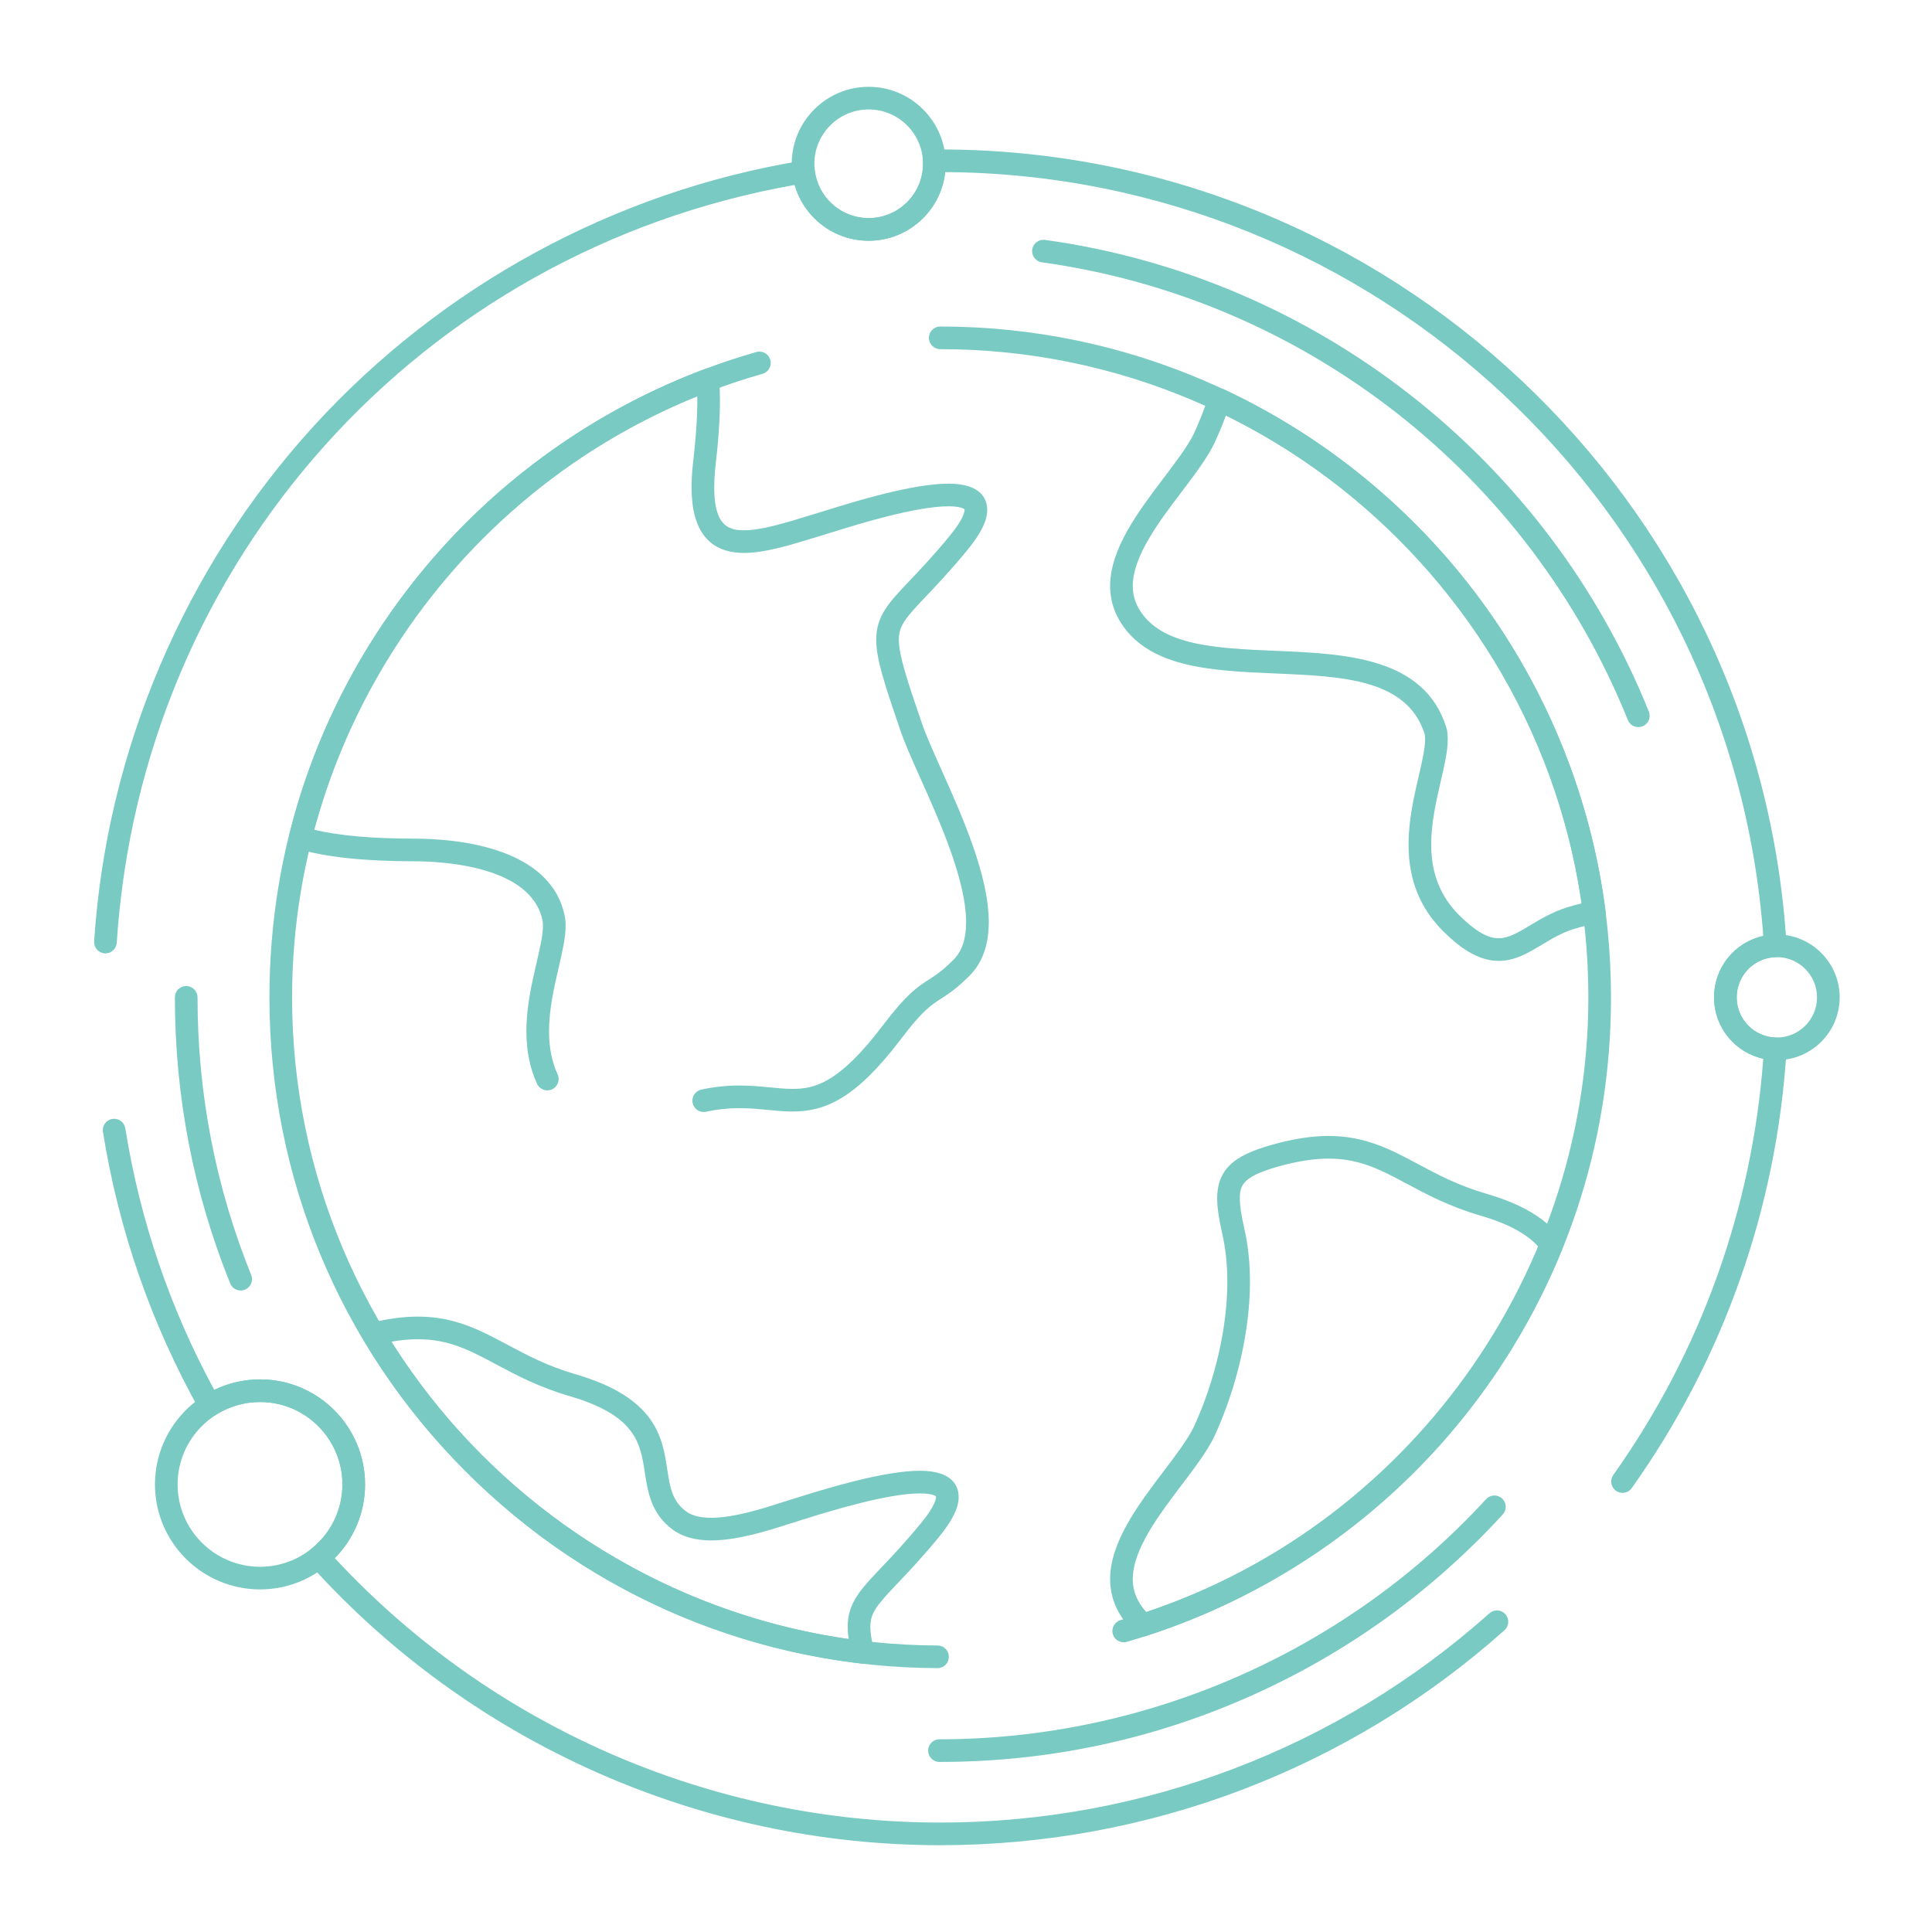
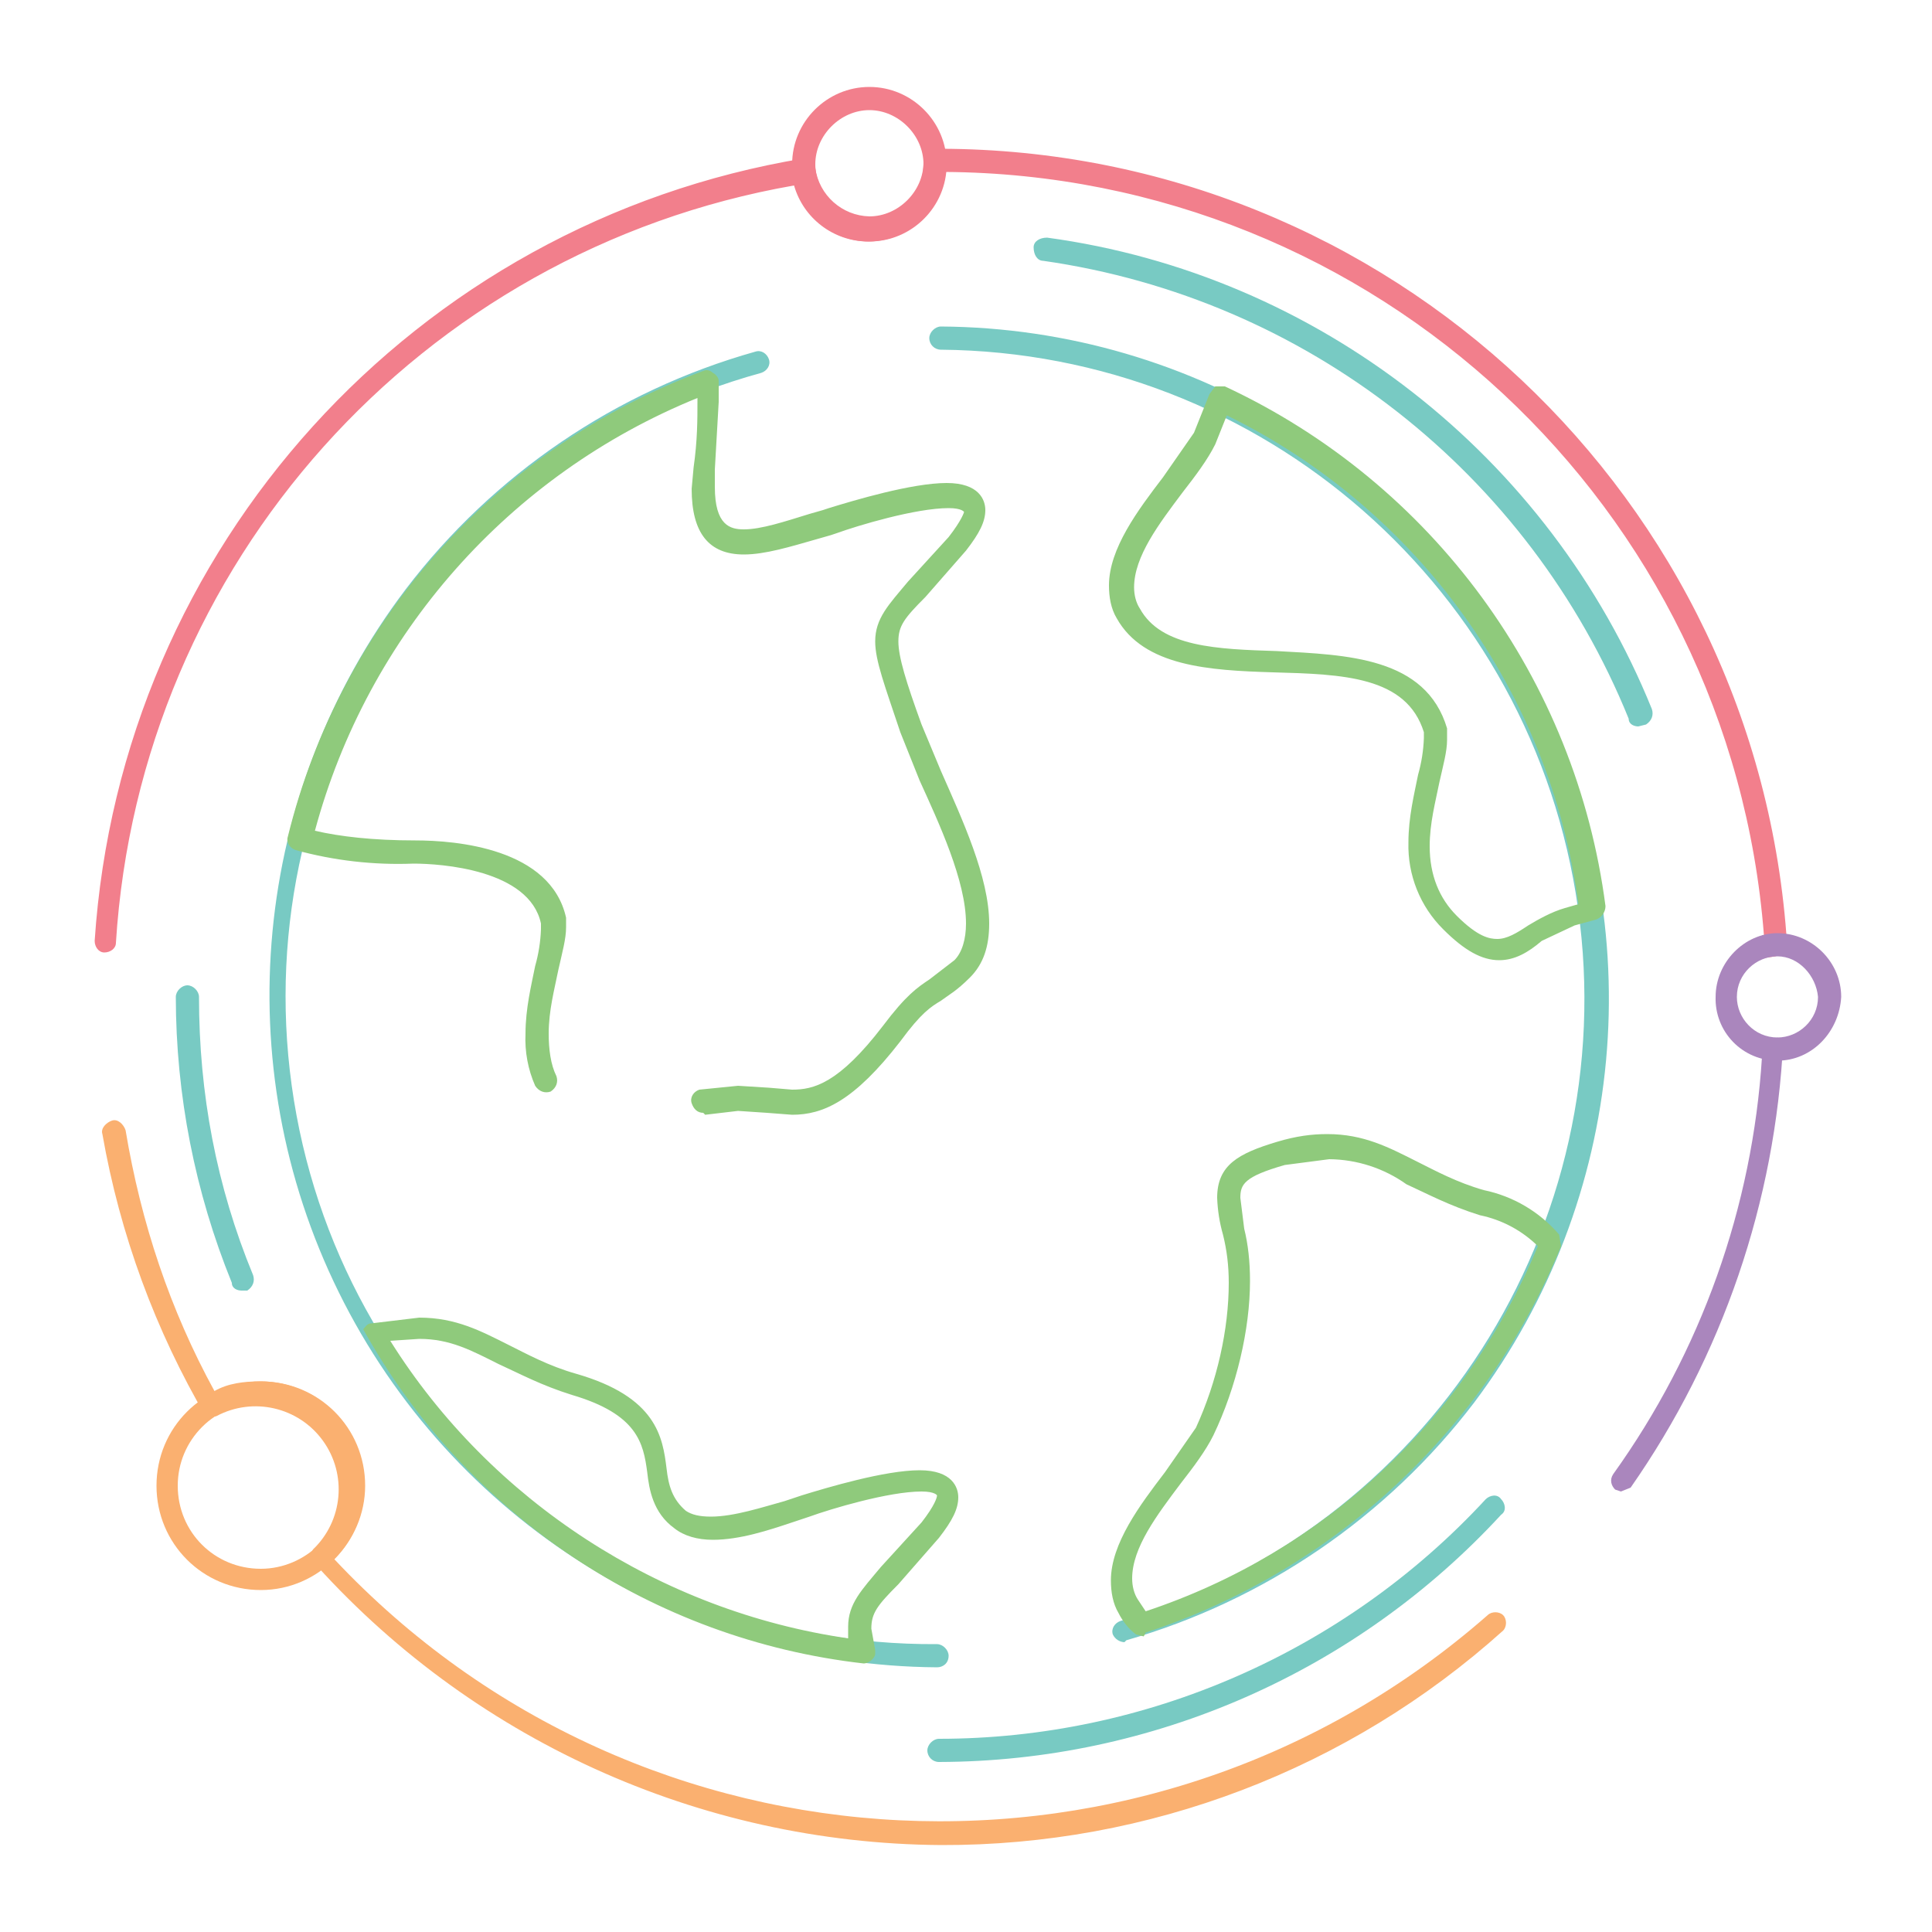
- <svg xmlns="http://www.w3.org/2000/svg" height="100px" width="100px" fill="#78cac3" version="1.1" x="0px" y="0px" viewBox="0 0 512 512" style="enable-background:new 0 0 512 512;" xml:space="preserve">
-   <g>
-     <g>
-       <g>
-         <g>
-           <path d="M248.451,442.074c-0.004,0-0.008,0-0.012,0c-47.326-0.19-91.792-18.767-125.205-52.307      c-33.423-33.55-51.83-78.104-51.83-125.457c0-39.45,12.651-76.812,36.585-108.045c23.173-30.24,56.002-52.604,92.442-62.972      c1.589-0.454,3.253,0.471,3.706,2.064c0.454,1.593-0.471,3.253-2.064,3.706C128.669,119.95,77.404,187.902,77.404,264.311      c0,94.332,76.737,171.385,171.06,171.764c1.657,0.007,2.995,1.355,2.988,3.012C251.444,440.739,250.103,442.074,248.451,442.074      z M297.79,435.226c-1.303,0-2.502-0.854-2.881-2.168c-0.46-1.592,0.457-3.255,2.049-3.715      c72.995-21.095,123.976-88.959,123.976-165.032c0-94.722-77.054-171.783-171.765-171.783c-1.657,0-3-1.343-3-3s1.343-3,3-3      c98.02,0,177.765,79.753,177.765,177.783c0,39.316-12.572,76.574-36.357,107.746c-23.026,30.177-55.683,52.568-91.952,63.05      C298.346,435.188,298.065,435.226,297.79,435.226z" />
-         </g>
-         <g>
-           <path d="M228.676,440.875c-0.116,0-0.232-0.007-0.349-0.021c-27.253-3.186-53.787-12.852-76.733-27.954      c-22.444-14.771-41.561-34.774-55.285-57.849c-0.485-0.815-0.556-1.813-0.19-2.688s1.124-1.527,2.045-1.756      c4.597-1.143,8.718-1.697,12.597-1.697c9.74,0,16.487,3.602,23.63,7.415c5.247,2.801,10.672,5.696,18.156,7.874      c21.387,6.243,22.992,16.752,24.281,25.195c0.717,4.697,1.284,8.407,5.031,11.165c1.497,1.105,3.722,1.664,6.619,1.664      c6.101,0,13.7-2.441,19.249-4.225c1.108-0.356,2.137-0.687,3.064-0.97c0.439-0.133,0.978-0.3,1.605-0.494      c6.536-2.025,21.842-6.768,31.388-6.768c8.939,0,10.273,4.365,10.273,6.967c0,2.895-1.699,6.306-5.346,10.735      c-4.368,5.31-7.926,9.058-10.785,12.068c-5.53,5.825-7.279,7.847-7.279,11.609c0,1.482,0.273,3.291,0.857,5.671      c0.124,0.329,0.191,0.685,0.191,1.057c0,1.657-1.343,3-3,3C228.689,440.875,228.682,440.875,228.676,440.875z M103.657,355.567      c26.8,42.616,71.607,71.735,121.241,78.794c-0.169-1.17-0.251-2.228-0.251-3.214c0-6.336,3.36-9.876,8.927-15.74      c2.793-2.942,6.27-6.604,10.504-11.751c3.692-4.483,3.979-6.432,3.979-6.922c0-0.104-0.013-0.161-0.018-0.175l0,0      c-0.002,0-0.735-0.792-4.255-0.792c-8.637,0-23.875,4.721-29.612,6.498c-0.642,0.199-1.191,0.369-1.634,0.504      c-0.896,0.273-1.897,0.596-2.975,0.941c-5.926,1.904-14.042,4.513-21.084,4.513c-4.208,0-7.632-0.954-10.179-2.835      c-5.743-4.226-6.624-9.997-7.401-15.089c-1.191-7.801-2.316-15.17-20.029-20.34c-8.081-2.352-14.043-5.534-19.303-8.342      c-7.02-3.748-12.565-6.708-20.804-6.708C108.527,354.91,106.179,355.127,103.657,355.567z" />
-         </g>
-         <g>
-           <path d="M186.488,294.69c-1.379,0-2.621-0.957-2.928-2.359c-0.354-1.619,0.671-3.218,2.289-3.572      c3.339-0.73,6.64-1.086,10.092-1.086c2.974,0,5.699,0.264,8.104,0.497c2.099,0.203,4.082,0.396,5.969,0.396      c5.688,0,12.229-1.305,24.012-16.899c6.256-8.276,9.122-10.126,12.156-12.083c1.858-1.199,3.614-2.332,6.538-5.281      c2.229-2.241,3.311-5.485,3.311-9.921c0-11.062-6.983-26.672-12.082-38.07c-2.226-4.976-4.148-9.273-5.296-12.639      c-4.235-12.346-6.446-19.029-6.446-24.14c0-6.322,3.357-9.855,8.919-15.708c2.8-2.946,6.285-6.614,10.529-11.773      c3.679-4.471,3.965-6.419,3.965-6.91c0-0.105-0.013-0.162-0.018-0.175l0,0c-0.002,0-0.735-0.792-4.25-0.792      c-8.631,0-23.865,4.722-29.6,6.499c-0.643,0.199-1.195,0.37-1.64,0.505c-1.185,0.357-2.354,0.717-3.509,1.073      c-7.146,2.2-13.896,4.277-19.417,4.277c-9.233,0-13.915-5.838-13.915-17.353c0-1.675,0.095-3.517,0.283-5.476      c0.848-7.249,1.239-12.791,1.239-17.504c0-0.397-0.003-0.789-0.009-1.176c-50.03,20.236-87.659,62.772-101.555,114.874      c6.781,1.589,15.358,2.342,26.653,2.357c10.69,0.015,35.963,2.037,39.76,20.435c0.167,0.813,0.249,1.684,0.249,2.665      c0,3.157-0.857,6.859-1.851,11.146c-1.192,5.147-2.543,10.98-2.543,16.781c0,4.327,0.745,8.069,2.278,11.439      c0.686,1.509,0.019,3.287-1.489,3.973c-1.508,0.688-3.287,0.02-3.973-1.488c-1.895-4.167-2.816-8.722-2.816-13.924      c0-6.486,1.434-12.675,2.698-18.135c0.91-3.928,1.696-7.32,1.696-9.792c0-0.561-0.042-1.05-0.125-1.453      c-2.989-14.478-26.697-15.637-33.893-15.647c-13.497-0.018-23.39-1.077-31.133-3.333c-1.546-0.45-2.461-2.041-2.073-3.604      c14.071-56.66,55.141-102.797,109.864-123.418c0.881-0.333,1.869-0.231,2.665,0.273c0.796,0.505,1.308,1.354,1.383,2.294      c0.142,1.768,0.214,3.696,0.214,5.731c0,4.952-0.405,10.716-1.273,18.139c-0.163,1.707-0.249,3.356-0.249,4.841      c0,10.475,4.085,11.353,7.915,11.353c4.619,0,10.95-1.948,17.652-4.011c1.165-0.358,2.345-0.722,3.537-1.082      c0.431-0.131,0.971-0.298,1.601-0.493c6.534-2.025,21.837-6.768,31.376-6.768c8.934,0,10.268,4.365,10.268,6.966      c0,2.894-1.694,6.301-5.331,10.722c-4.381,5.325-7.947,9.078-10.813,12.094c-5.521,5.811-7.268,7.827-7.268,11.575      c0,4.146,2.212,10.798,6.123,22.197c1.061,3.11,2.931,7.291,5.096,12.131c5.616,12.554,12.605,28.178,12.605,40.521      c0,6.018-1.7,10.778-5.053,14.148c-3.38,3.41-5.592,4.837-7.542,6.096c-2.687,1.733-5.007,3.229-10.622,10.658      c-12.091,16.003-20.257,19.282-28.798,19.282c-2.178,0-4.3-0.206-6.548-0.424c-2.38-0.23-4.841-0.469-7.525-0.469      c-3.016,0-5.897,0.31-8.809,0.947C186.916,294.667,186.7,294.69,186.488,294.69z" />
-         </g>
-         <g>
-           <path d="M397.165,254.644c-4.678,0-9.376-2.525-14.786-7.946c-6.122-6.134-9.098-13.625-9.098-22.899      c0-6.477,1.431-12.657,2.692-18.11c0.908-3.926,1.693-7.317,1.693-9.79c0-0.505-0.034-0.951-0.102-1.328      c-4.611-14.616-21.682-15.338-39.751-16.101c-16.754-0.708-34.078-1.439-41.35-14.414c-1.505-2.703-2.267-5.65-2.267-8.768      c0-9.877,7.545-19.838,14.202-28.626c3.231-4.265,6.283-8.294,7.944-11.648c1.438-3.081,2.783-6.478,3.97-10.034      c0.271-0.812,0.876-1.469,1.662-1.807c0.787-0.337,1.681-0.323,2.455,0.04c26.752,12.515,50.2,31.724,67.81,55.55      c17.922,24.249,29.418,52.833,33.246,82.661c0.205,1.599-0.891,3.075-2.48,3.341c-1.949,0.326-3.855,0.782-5.826,1.395      c-3.241,0.999-5.947,2.625-8.563,4.196C404.946,252.56,401.479,254.644,397.165,254.644z M324.882,110.082      c-0.967,2.62-2.015,5.143-3.13,7.533c-1.943,3.925-5.161,8.173-8.568,12.671c-6.087,8.035-12.985,17.142-12.985,25.003      c0,2.113,0.492,4.023,1.505,5.841c5.631,10.048,20.56,10.679,36.364,11.346c18.51,0.782,39.489,1.667,45.278,20.478      c0.027,0.089,0.051,0.18,0.07,0.271c0.169,0.813,0.251,1.688,0.251,2.674c0,3.158-0.856,6.858-1.848,11.143      c-1.189,5.14-2.538,10.965-2.538,16.757c0,7.604,2.402,13.708,7.344,18.661c5.533,5.543,8.665,6.185,10.54,6.185      c2.65,0,5.171-1.515,8.362-3.432c2.788-1.675,5.947-3.573,9.88-4.785c1.263-0.393,2.506-0.729,3.75-1.014      C411.023,183.172,376.038,135.198,324.882,110.082z" />
-         </g>
-         <g>
-           <path d="M303.006,433.621c-0.713,0-1.414-0.254-1.968-0.735c-1.858-1.615-3.4-3.515-4.58-5.646      c-1.498-2.689-2.26-5.637-2.26-8.753c0-9.87,7.538-19.822,14.189-28.604c3.236-4.273,6.293-8.309,7.956-11.672      c5.649-12.25,8.91-26.317,8.91-38.522c0-4.488-0.438-8.71-1.302-12.547c-0.969-4.303-1.383-7.155-1.383-9.54      c0-8.729,5.878-11.975,16.03-14.633c4.963-1.296,9.381-1.926,13.506-1.926c9.748,0,16.493,3.604,23.634,7.422      c5.245,2.804,10.669,5.702,18.158,7.884c9.557,2.786,16.009,6.663,19.726,11.854c0.599,0.837,0.728,1.922,0.341,2.875      c-19.819,48.854-59.925,86.177-110.034,102.398C303.627,433.573,303.315,433.621,303.006,433.621z M352.105,307.043      c-3.607,0-7.528,0.566-11.988,1.73c-10.771,2.82-11.548,5.217-11.548,8.828c0,1.917,0.37,4.375,1.236,8.222      c0.961,4.27,1.448,8.935,1.448,13.865c0,13.042-3.461,28.026-9.496,41.109c-1.951,3.945-5.174,8.201-8.587,12.707      c-6.081,8.028-12.973,17.128-12.973,24.981c0,2.111,0.492,4.021,1.505,5.84c0.586,1.059,1.272,2.01,2.08,2.88      c47.072-15.775,84.811-50.905,103.955-96.768c-3.073-3.454-8.173-6.188-15.52-8.33c-8.088-2.355-14.049-5.541-19.309-8.353      C365.894,310.006,360.351,307.043,352.105,307.043z" />
-         </g>
-         <g>
-           <path d="M249.172,488.996c-0.003,0,0,0-0.004,0c-63.522,0-124.361-27.071-166.917-74.272c-0.552-0.612-0.828-1.426-0.763-2.247      c0.066-0.822,0.467-1.581,1.109-2.099c5.178-4.168,8.148-10.36,8.148-16.989c0-12.041-9.789-21.838-21.82-21.838      c-4.156,0-8.209,1.173-11.722,3.392c-0.696,0.439-1.543,0.572-2.339,0.372c-0.797-0.202-1.477-0.724-1.879-1.441      c-12.897-23.008-21.544-47.874-25.702-73.909c-0.261-1.636,0.853-3.174,2.489-3.436c1.643-0.26,3.175,0.854,3.436,2.49      c3.889,24.353,11.814,47.654,23.57,69.31c3.776-1.824,7.92-2.777,12.148-2.777c15.34,0,27.82,12.488,27.82,27.838      c0,7.385-2.888,14.344-8.018,19.527c41.313,44.573,99.614,70.08,160.44,70.08c53.776,0.001,105.464-19.691,145.543-55.448      c1.236-1.104,3.133-0.995,4.235,0.241c1.104,1.236,0.995,3.133-0.241,4.235C357.528,468.762,304.42,488.996,249.172,488.996z       M429.981,395.619c-0.601,0-1.208-0.18-1.735-0.555c-1.351-0.96-1.667-2.833-0.707-4.184      c23.102-32.492,36.813-70.574,39.743-110.309c-7.518-1.645-13.04-8.278-13.04-16.262c0-7.993,5.522-14.634,13.04-16.278      C458.938,134.734,364.369,46.295,250.494,45.611c-1.106,10.213-9.786,18.189-20.296,18.189c-9.221,0-17.162-6.172-19.604-14.788      C111.225,66.659,37.529,148.845,30.937,249.851c-0.108,1.654-1.541,2.914-3.189,2.798c-1.653-0.108-2.906-1.536-2.798-3.189      c3.297-50.516,23.94-98.984,58.126-136.477c33.964-37.25,79.915-62.243,129.389-70.377c0.807-0.132,1.632,0.07,2.286,0.56      c0.654,0.49,1.08,1.226,1.179,2.037c0.876,7.182,7.01,12.598,14.269,12.598c7.928,0,14.381-6.425,14.415-14.335l-0.031-0.708      c-0.036-0.812,0.26-1.604,0.818-2.194s1.333-0.929,2.146-0.938l1.59-0.018c118.604,0,217.125,92.62,224.324,210.859      c0.05,0.809-0.23,1.604-0.776,2.203s-1.312,0.952-2.122,0.978c-5.786,0.186-10.318,4.87-10.318,10.664      c0,5.784,4.533,10.461,10.319,10.647c0.81,0.025,1.575,0.379,2.121,0.978c0.546,0.6,0.826,1.394,0.776,2.203      c-2.549,41.863-16.736,82.051-41.029,116.219C431.845,395.181,430.92,395.619,429.981,395.619z" />
-         </g>
-         <g>
-           <path d="M230.198,63.801c-11.239,0-20.383-9.151-20.383-20.398s9.144-20.398,20.383-20.398c11.257,0,20.415,9.151,20.415,20.398      S241.455,63.801,230.198,63.801z M230.198,29.004c-7.931,0-14.383,6.459-14.383,14.398s6.452,14.398,14.383,14.398      c7.948,0,14.415-6.459,14.415-14.398S238.146,29.004,230.198,29.004z" />
-         </g>
-         <g>
-           <path d="M470.871,280.956c-9.169,0-16.629-7.467-16.629-16.646c0-9.188,7.46-16.662,16.629-16.662      c9.188,0,16.662,7.475,16.662,16.662C487.533,273.489,480.059,280.956,470.871,280.956z M470.871,253.648      c-5.86,0-10.629,4.783-10.629,10.662c0,5.87,4.769,10.646,10.629,10.646c5.879,0,10.662-4.775,10.662-10.646      C481.533,258.432,476.75,253.648,470.871,253.648z" />
-         </g>
-         <g>
-           <path d="M68.926,421.211c-15.361,0-27.857-12.481-27.857-27.822c0-15.35,12.497-27.838,27.857-27.838      c15.34,0,27.82,12.488,27.82,27.838C96.747,408.729,84.267,421.211,68.926,421.211z M68.926,371.551      c-12.052,0-21.857,9.797-21.857,21.838c0,12.033,9.805,21.822,21.857,21.822c12.032,0,21.82-9.789,21.82-21.822      C90.747,381.348,80.958,371.551,68.926,371.551z" />
-         </g>
-         <g>
-           <path d="M63.786,341.995c-1.187,0-2.31-0.709-2.782-1.876c-9.726-24.052-14.657-49.558-14.657-75.809c0-1.657,1.343-3,3-3      s3,1.343,3,3c0,25.477,4.784,50.226,14.22,73.559c0.621,1.536-0.121,3.285-1.657,3.906      C64.541,341.925,64.16,341.995,63.786,341.995z" />
-         </g>
-         <g>
-           <path d="M248.965,466.931c-1.657,0-3-1.343-3-3s1.343-3,3-3c54.907,0,107.707-23.194,144.861-63.636      c1.12-1.222,3.019-1.301,4.238-0.18c1.221,1.121,1.301,3.019,0.18,4.238c-18.795,20.459-41.127,36.576-66.374,47.905      C305.736,460.984,277.843,466.931,248.965,466.931z" />
-         </g>
-         <g>
-           <path d="M434.181,192.694c-1.188,0-2.313-0.71-2.783-1.88c-26.273-65.207-85.774-111.683-155.283-121.292      c-1.641-0.227-2.787-1.741-2.561-3.382c0.227-1.642,1.733-2.794,3.383-2.561c71.633,9.902,132.951,57.797,160.025,124.993      c0.619,1.537-0.124,3.285-1.661,3.904C434.934,192.624,434.554,192.694,434.181,192.694z" />
-         </g>
-       </g>
-     </g>
+ <svg xmlns="http://www.w3.org/2000/svg" id="Layer_1" x="0" y="0" version="1.1" viewBox="0 0 100 100" xml:space="preserve">
+   <style>
+     .st0{fill:#78cac3}
+ 		.st1{fill:#8fca7c}
+ 		.st2{fill:#fab070}
+ 		.st3{fill:#f27f8c}
+ 		.st4{fill:#aa86bd}
+ 		@keyframes spinF {
+ 		  from {
+ 		    transform: rotate(0deg);
+ 		  }
+ 		  to {
+ 		    transform: rotate(360deg);
+ 		  }
+ 		}
+ 		#earth1, #earth2, #earth3{
+ 		transform-origin: 50% 50%;
+ 		}
+ 		#earth1 {
+ 			animation: spinF 200s infinite linear;
+ 		}
+ 		#earth3 {
+ 			animation: spinF 300s infinite linear;
+ 		}
+ 		#earth2 {
+ 			animation: spinF 400s infinite linear;
+ 		}
+   </style>
+   <g id="earth1">
+     <path d="M48.5 86.3A34.8 34.8 0 0121 30.5a34.5 34.5 0 0118.1-12.3c.3-.1.6.1.7.4.1.3-.1.6-.4.7a33.5 33.5 0 009.1 65.8c.3 0 .6.3.6.6 0 .4-.3.6-.6.6zm9.7-1.3a.7.7 0 01-.6-.4c-.1-.3.1-.6.4-.7a33.6 33.6 0 00-9.3-65.8.6.6 0 01-.6-.6c0-.3.3-.6.6-.6a34.8 34.8 0 0127.6 55.7 34.7 34.7 0 01-18 12.3l-.1.1z" class="st0" />
+     <path d="M44.7 86.1c-.1 0-.1 0 0 0a34 34 0 01-25.9-17.3c.1-.1.2-.3.4-.3l2.5-.3c1.9 0 3.2.7 4.6 1.4 1 .5 2.1 1.1 3.5 1.5 4.2 1.2 4.5 3.3 4.7 4.9.1.9.3 1.6 1 2.2.3.2.7.3 1.3.3 1.2 0 2.7-.5 3.8-.8l.6-.2.3-.1c1.3-.4 4.3-1.3 6.1-1.3 1.7 0 2 .9 2 1.4 0 .6-.3 1.2-1 2.1L46.5 82c-1.1 1.1-1.4 1.5-1.4 2.3l.2 1.1v.2c0 .2-.3.5-.6.5zM20.2 69.4c5.2 8.3 14 14 23.7 15.4v-.6c0-1.2.7-1.9 1.7-3.1l2.1-2.3c.7-.9.8-1.3.8-1.4 0 0-.1-.2-.8-.2-1.7 0-4.7.9-5.8 1.3l-.3.1-.6.2c-1.2.4-2.7.9-4.1.9-.8 0-1.5-.2-2-.6-1.1-.8-1.3-2-1.4-2.9-.2-1.5-.5-3-3.9-4-1.6-.5-2.7-1.1-3.8-1.6-1.4-.7-2.5-1.3-4.1-1.3l-1.5.1zM36.4 57.6c-.3 0-.5-.2-.6-.5-.1-.3.1-.6.4-.7l2-.2 1.6.1 1.2.1c1.1 0 2.4-.3 4.7-3.3 1.2-1.6 1.8-2 2.4-2.4l1.3-1c.4-.4.6-1.1.6-1.9 0-2.2-1.4-5.2-2.4-7.4l-1-2.5c-.8-2.4-1.3-3.7-1.3-4.7 0-1.2.7-1.9 1.7-3.1l2.1-2.3c.7-.9.8-1.3.8-1.3s-.1-.2-.8-.2c-1.7 0-4.7.9-5.8 1.3l-.3.1-.7.2c-1.4.4-2.7.8-3.8.8-1.8 0-2.7-1.1-2.7-3.4l.1-1.1c.2-1.4.2-2.5.2-3.4v-.2A33.6 33.6 0 0016.3 43c1.3.3 3 .5 5.2.5 2.1 0 7 .4 7.8 4v.5c0 .6-.2 1.3-.4 2.2-.2 1-.5 2.1-.5 3.3 0 .8.1 1.6.4 2.2.1.3 0 .6-.3.8-.3.1-.6 0-.8-.3a6 6 0 01-.5-2.7c0-1.3.3-2.5.5-3.5a8 8 0 00.3-1.9v-.3c-.6-2.8-5.2-3.1-6.6-3.1a20 20 0 01-6.1-.7c-.3-.1-.5-.4-.4-.7a34.5 34.5 0 0121.5-24.1c.2-.1.4 0 .5.1.2.1.3.3.3.4v1.1l-.2 3.5v.9c0 2 .8 2.2 1.5 2.2.9 0 2.1-.4 3.4-.8l.7-.2.3-.1c1.3-.4 4.3-1.3 6.1-1.3 1.7 0 2 .9 2 1.4 0 .6-.3 1.2-1 2.1l-2.1 2.4c-1.1 1.1-1.4 1.5-1.4 2.3 0 .8.4 2.1 1.2 4.3l1 2.4c1.1 2.5 2.5 5.5 2.5 7.9 0 1.2-.3 2.1-1 2.8-.7.7-1.1.9-1.5 1.2-.5.3-1 .6-2.1 2.1-2.4 3.1-4 3.8-5.6 3.8l-1.3-.1-1.5-.1-1.7.2-.1-.1zM77.6 49.7c-.9 0-1.8-.5-2.9-1.6a6.1 6.1 0 01-1.8-4.5c0-1.3.3-2.5.5-3.5a8 8 0 00.3-1.9v-.3c-.9-2.9-4.2-3-7.8-3.1-3.3-.1-6.7-.3-8.1-2.8-.3-.5-.4-1.1-.4-1.7 0-1.9 1.5-3.9 2.8-5.6l1.6-2.3.8-2 .3-.4h.5a34.6 34.6 0 0119.7 26.9c0 .3-.2.6-.5.7l-1.1.3-1.7.8c-.7.6-1.4 1-2.2 1zM63.5 21.5l-.6 1.5c-.4.8-1 1.6-1.7 2.5-1.2 1.6-2.5 3.3-2.5 4.9 0 .4.1.8.3 1.1 1.1 2 4 2.1 7.1 2.2 3.6.2 7.7.3 8.8 4v.6c0 .6-.2 1.3-.4 2.2-.2 1-.5 2.1-.5 3.3 0 1.5.5 2.7 1.4 3.6 1.1 1.1 1.7 1.2 2.1 1.2.5 0 1-.3 1.6-.7.5-.3 1.2-.7 1.9-.9l.7-.2a33 33 0 00-18.2-25.3zM59.2 84.7l-.4-.1c-.4-.3-.7-.7-.9-1.1-.3-.5-.4-1.1-.4-1.7 0-1.9 1.5-3.9 2.8-5.6l1.6-2.3c1.1-2.4 1.7-5.1 1.7-7.5 0-.9-.1-1.7-.3-2.5A8 8 0 0163 62c0-1.7 1.1-2.3 3.1-2.9 1-.3 1.8-.4 2.6-.4 1.9 0 3.2.7 4.6 1.4 1 .5 2.1 1.1 3.5 1.5a7 7 0 013.9 2.3l.1.6a35 35 0 01-21.5 20l-.1.2zM68.8 60l-2.3.3c-2.1.6-2.3 1-2.3 1.7l.2 1.6c.2.8.3 1.7.3 2.7 0 2.5-.7 5.5-1.9 8-.4.8-1 1.6-1.7 2.5-1.2 1.6-2.5 3.3-2.5 4.9 0 .4.1.8.3 1.1l.4.6a33.3 33.3 0 0020.3-18.9 6 6 0 00-3-1.6c-1.6-.5-2.7-1.1-3.8-1.6a7 7 0 00-4-1.3z" class="st1" />
+   </g>
+   <g id="earth2">
+     <path d="M48.7 95.5A44 44 0 0116 80.6l.2-.4a4.3 4.3 0 00-5-6.9l-.5.1a44 44 0 01-5.4-14.7c-.1-.3.2-.6.5-.7.3-.1.6.2.7.5.8 4.8 2.3 9.3 4.6 13.5.7-.4 1.5-.5 2.4-.5a5.4 5.4 0 013.8 9.2A43 43 0 0077 83.6c.2-.2.6-.2.8 0 .2.2.2.6 0 .8a43.3 43.3 0 01-29.1 11.1z" class="st2" />
+     <path d="M48.7 7.7h-.3l-.4.2-.2.4v.1c0 1.5-1.3 2.8-2.8 2.8a2.9 2.9 0 01-2.8-2.5l-.2-.4-.4-.1A44 44 0 004.9 48.7c0 .3.2.6.5.6s.6-.2.6-.5A42.5 42.5 0 0141.1 9.6a4 4 0 003.8 2.9 4 4 0 004-3.6 42.8 42.8 0 0142.4 39.5h-.1c.1.3.1.5 0 .8l-.1.4h.1l.7-.1.4-.2.2-.4A44 44 0 0048.7 7.7z" class="st3" />
+     <path d="M92.3 53.9l-.3-.2-.6.4-.2.1-.1.5h.1a41.5 41.5 0 01-7.7 21.6c-.2.3-.1.6.1.8l.3.1.5-.2a44.1 44.1 0 007.9-23.1z" class="st4" />
+     <path d="M45 12.5c-2.2 0-4-1.8-4-4s1.8-4 4-4 4 1.8 4 4-1.8 4-4 4zm0-6.8c-1.5 0-2.8 1.3-2.8 2.8s1.3 2.8 2.8 2.8c1.6 0 2.8-1.3 2.8-2.8S46.5 5.7 45 5.7z" class="st3" />
+     <path d="M92 54.9a3.2 3.2 0 01-3.2-3.3c0-1.8 1.5-3.3 3.2-3.3 1.8 0 3.3 1.5 3.3 3.3-.1 1.8-1.5 3.3-3.3 3.3zm0-5.4c-1.1 0-2.1.9-2.1 2.1 0 1.1.9 2.1 2.1 2.1 1.1 0 2.1-.9 2.1-2.1-.1-1.1-1-2.1-2.1-2.1z" class="st4" />
+     <path d="M13.5 82.3c-3 0-5.4-2.4-5.4-5.4 0-3 2.4-5.4 5.4-5.4 3 0 5.4 2.4 5.4 5.4 0 2.9-2.4 5.4-5.4 5.4zm0-9.7a4.3 4.3 0 00-4.3 4.3c0 2.4 1.9 4.3 4.3 4.3 2.3 0 4.3-1.9 4.3-4.3-.1-2.4-2-4.3-4.3-4.3z" class="st2" />
+   </g>
+   <g id="earth3">
+     <path d="M12.5 66.8c-.2 0-.5-.1-.5-.4a39.4 39.4 0 01-2.9-14.8c0-.3.3-.6.6-.6s.6.3.6.6c0 5 .9 9.8 2.8 14.4.1.3 0 .6-.3.8h-.3zM48.6 91.2a.6.6 0 01-.6-.6c0-.3.3-.6.6-.6 10.7 0 21-4.5 28.3-12.4.2-.2.6-.3.8 0 .2.2.3.6 0 .8a39.7 39.7 0 01-29.1 12.8zM84.8 37.6c-.2 0-.5-.1-.5-.4A38.6 38.6 0 0054 13.5c-.3 0-.5-.3-.5-.7 0-.3.3-.5.7-.5 14 1.9 26 11.3 31.3 24.4.1.3 0 .6-.3.8l-.4.1z" class="st0" />
  </g>
</svg>
